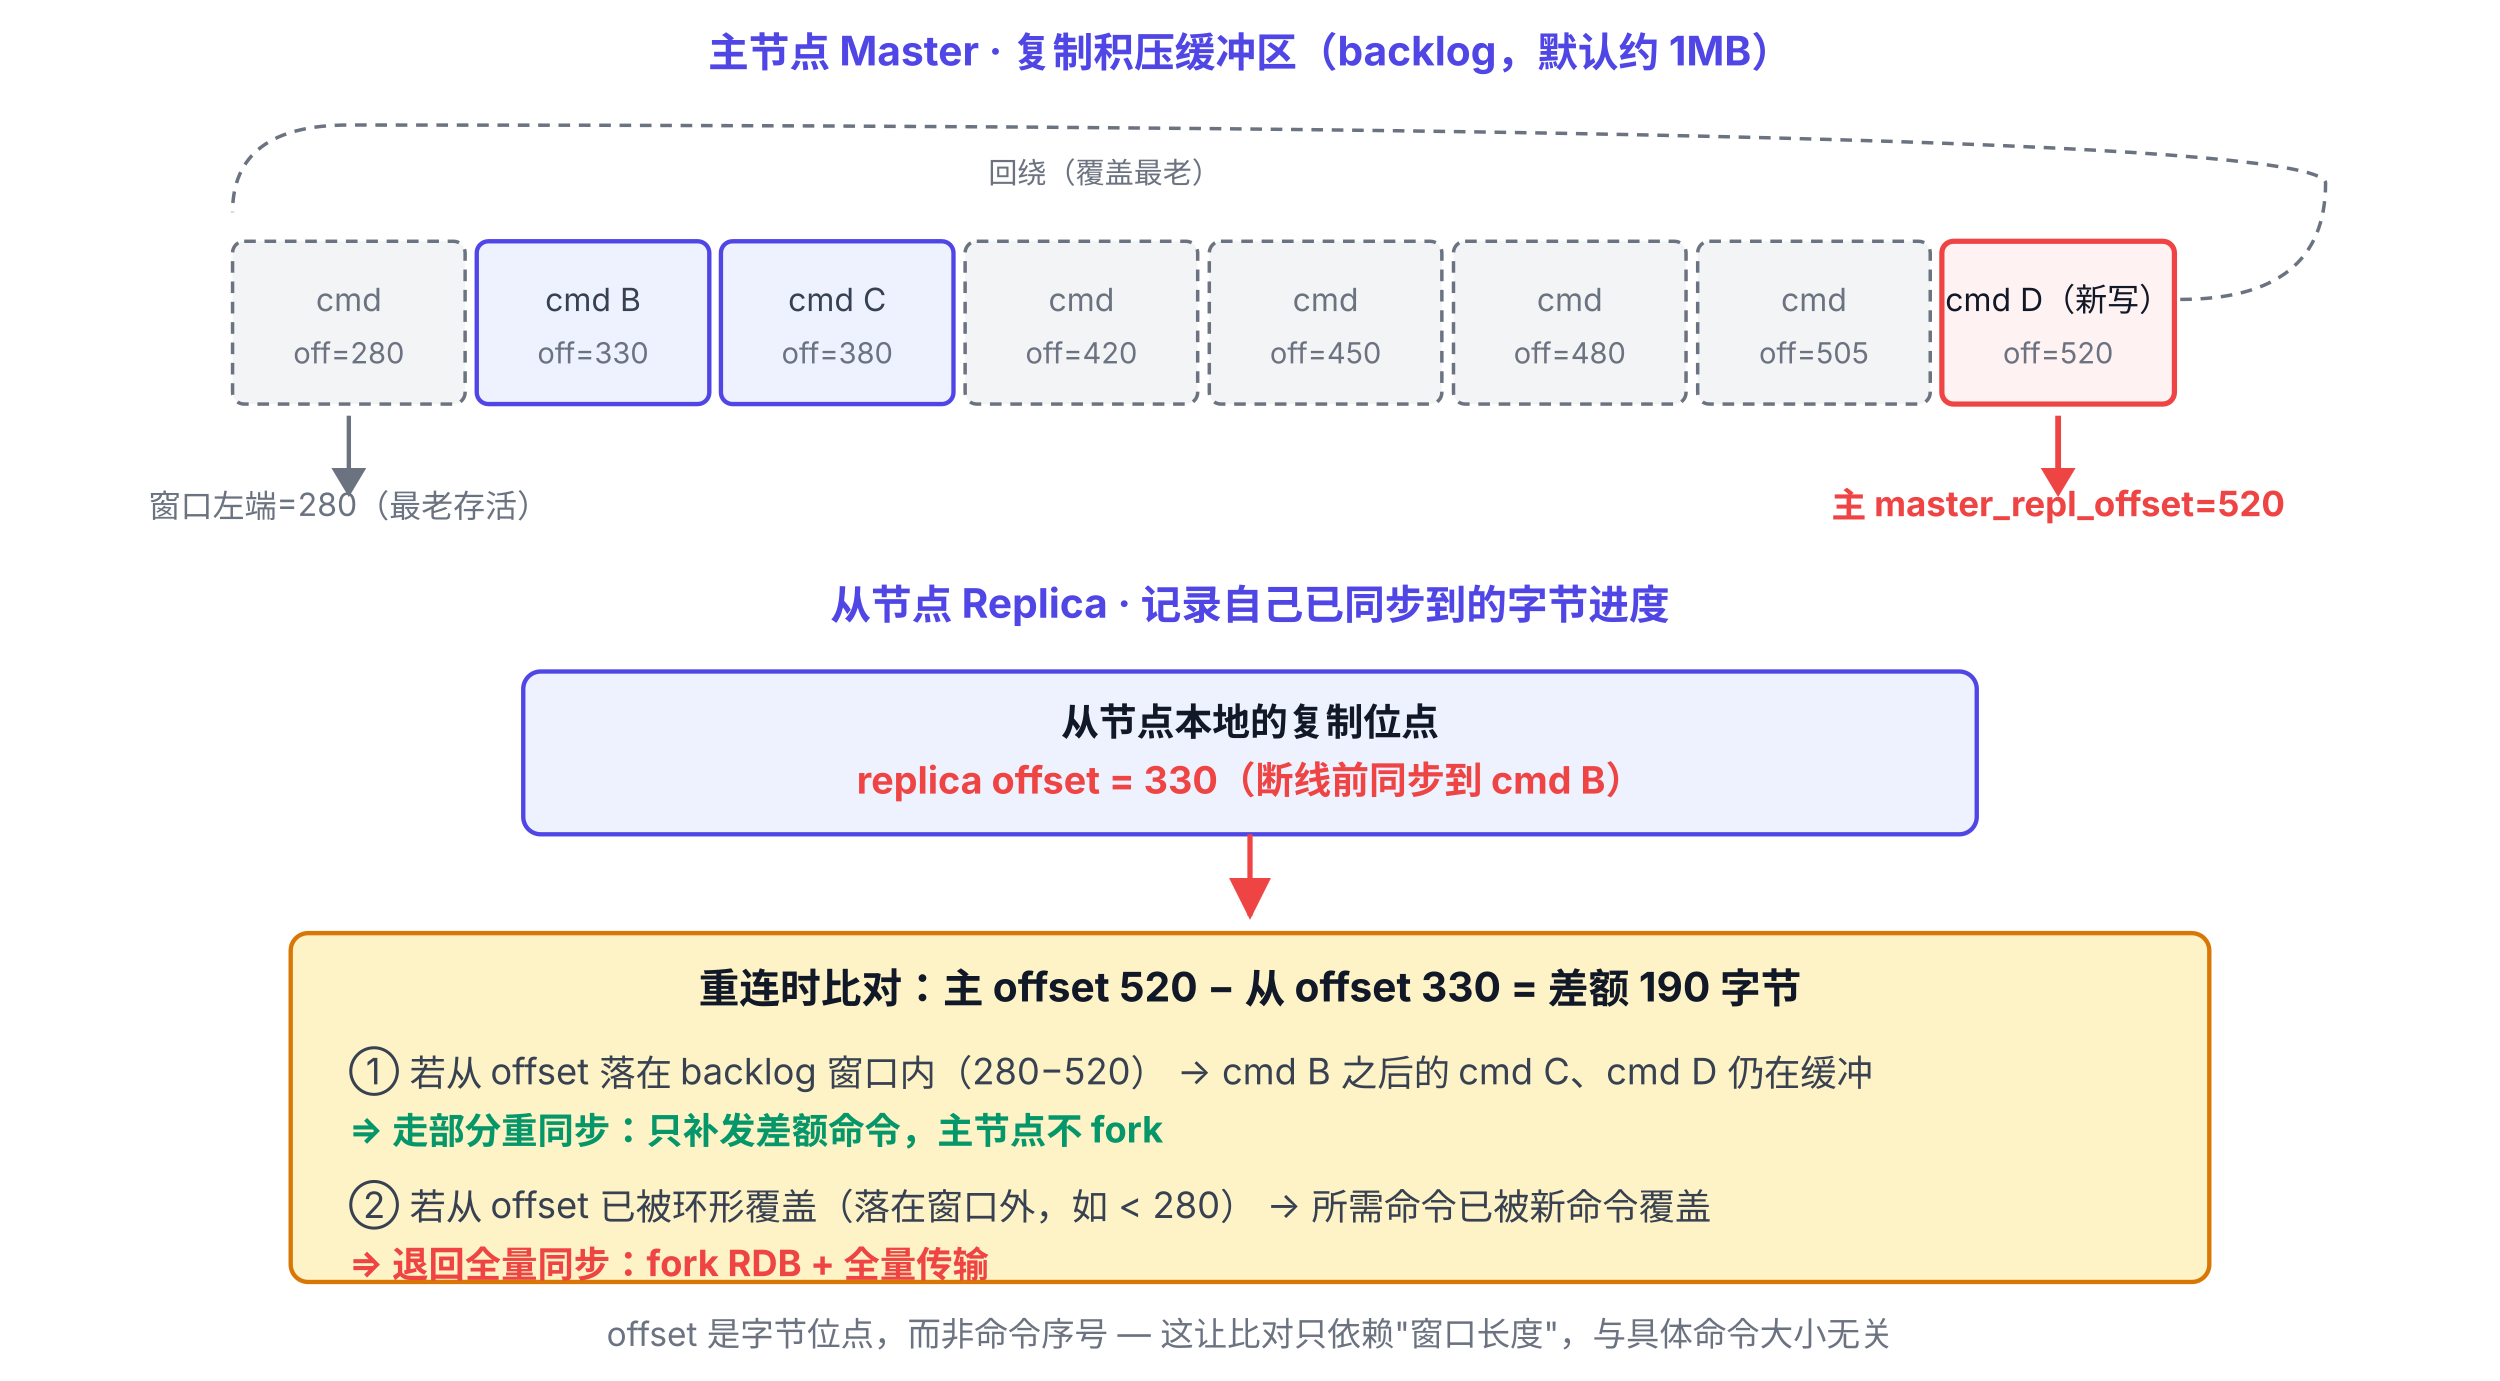
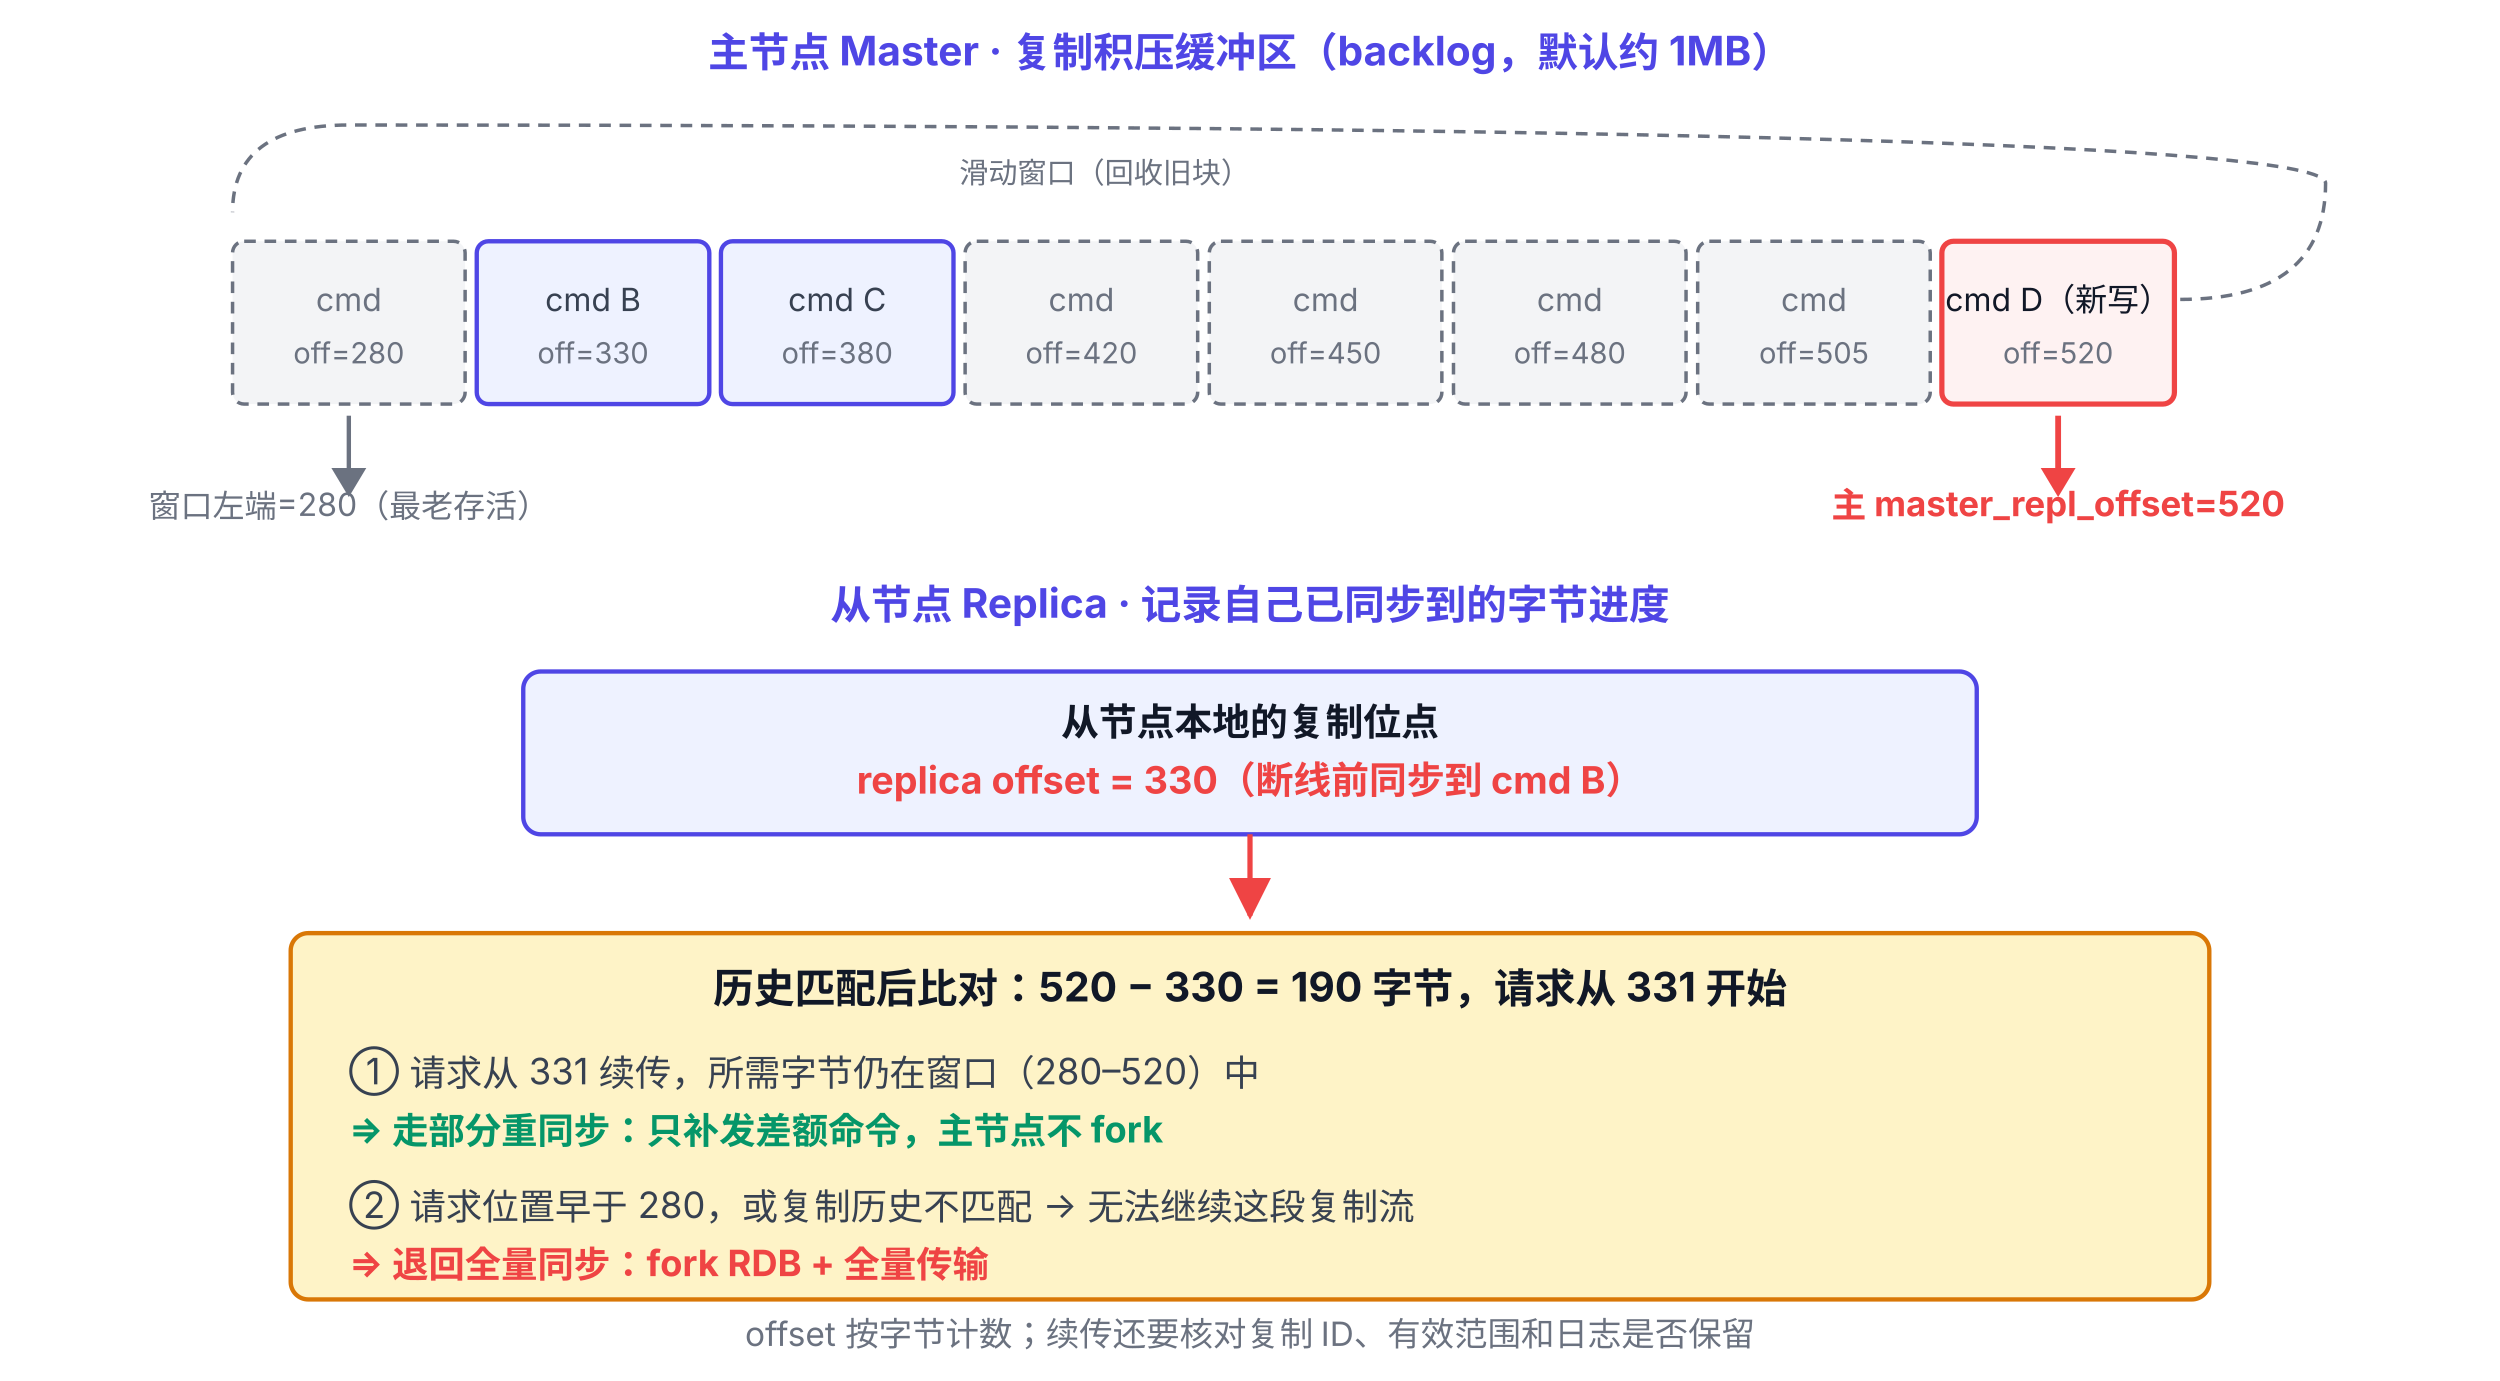
<svg xmlns="http://www.w3.org/2000/svg" viewBox="0 65 860 475" font-family="system-ui, -apple-system, 'PingFang SC', 'Microsoft YaHei', sans-serif">
  <defs>
    <marker id="arrow" viewBox="0 0 10 10" refX="9" refY="5" markerWidth="8" markerHeight="8" orient="auto-start-reverse">
      <path d="M0,0 L10,5 L0,10 z" fill="#4B5563" />
    </marker>
    <marker id="arrowRed" viewBox="0 0 10 10" refX="9" refY="5" markerWidth="8" markerHeight="8" orient="auto-start-reverse">
      <path d="M0,0 L10,5 L0,10 z" fill="#EF4444" />
    </marker>
  </defs>
  <text x="430" y="88" text-anchor="middle" font-size="14" font-weight="700" fill="#4F46E5">主节点 Master · 复制积压缓冲区（backlog，默认约 1MB）</text>
  <g transform="translate(80,108)">
    <rect x="0" y="40" width="80" height="56" rx="4" fill="#F3F4F6" stroke="#6B7280" stroke-width="1.2" stroke-dasharray="4 3" />
    <text x="40" y="64" text-anchor="middle" font-size="11" fill="#6B7280">cmd</text>
    <text x="40" y="82" text-anchor="middle" font-size="10" fill="#6B7280">off=280</text>
    <rect x="84" y="40" width="80" height="56" rx="4" fill="#EEF2FF" stroke="#4F46E5" stroke-width="1.5" />
    <text x="124" y="64" text-anchor="middle" font-size="11" fill="#374151">cmd B</text>
    <text x="124" y="82" text-anchor="middle" font-size="10" fill="#6B7280">off=330</text>
    <rect x="168" y="40" width="80" height="56" rx="4" fill="#EEF2FF" stroke="#4F46E5" stroke-width="1.5" />
    <text x="208" y="64" text-anchor="middle" font-size="11" fill="#374151">cmd C</text>
    <text x="208" y="82" text-anchor="middle" font-size="10" fill="#6B7280">off=380</text>
    <rect x="252" y="40" width="80" height="56" rx="4" fill="#F3F4F6" stroke="#6B7280" stroke-width="1.2" stroke-dasharray="4 3" />
    <text x="292" y="64" text-anchor="middle" font-size="11" fill="#6B7280">cmd</text>
    <text x="292" y="82" text-anchor="middle" font-size="10" fill="#6B7280">off=420</text>
    <rect x="336" y="40" width="80" height="56" rx="4" fill="#F3F4F6" stroke="#6B7280" stroke-width="1.2" stroke-dasharray="4 3" />
    <text x="376" y="64" text-anchor="middle" font-size="11" fill="#6B7280">cmd</text>
    <text x="376" y="82" text-anchor="middle" font-size="10" fill="#6B7280">off=450</text>
    <rect x="420" y="40" width="80" height="56" rx="4" fill="#F3F4F6" stroke="#6B7280" stroke-width="1.2" stroke-dasharray="4 3" />
    <text x="460" y="64" text-anchor="middle" font-size="11" fill="#6B7280">cmd</text>
    <text x="460" y="82" text-anchor="middle" font-size="10" fill="#6B7280">off=480</text>
    <rect x="504" y="40" width="80" height="56" rx="4" fill="#F3F4F6" stroke="#6B7280" stroke-width="1.2" stroke-dasharray="4 3" />
    <text x="544" y="64" text-anchor="middle" font-size="11" fill="#6B7280">cmd</text>
    <text x="544" y="82" text-anchor="middle" font-size="10" fill="#6B7280">off=505</text>
    <rect x="588" y="40" width="80" height="56" rx="4" fill="#FEF2F2" stroke="#EF4444" stroke-width="1.8" />
    <text x="628" y="64" text-anchor="middle" font-size="11" fill="#111827">cmd D（新写）</text>
    <text x="628" y="82" text-anchor="middle" font-size="10" fill="#6B7280">off=520</text>
    <path d="M 670 60 Q 720 60 720 20 Q 720 0 40 0 Q 0 0 0 30" fill="none" stroke="#6B7280" stroke-width="1.2" stroke-dasharray="4 3" />
-     <text x="300" y="20" text-anchor="middle" font-size="10" fill="#6B7280">回绕（覆盖最老）</text>
+     <text x="300" y="20" text-anchor="middle" font-size="10" fill="#6B7280">滑动窗口（回收旧块）</text>
    <line x1="40" y1="100" x2="40" y2="120" stroke="#6B7280" stroke-width="1.5" />
    <polygon points="34,118 46,118 40,128" fill="#6B7280" />
    <text x="40" y="135" text-anchor="middle" font-size="11" fill="#6B7280">窗口左端=280（最老存活）</text>
    <line x1="628" y1="100" x2="628" y2="120" stroke="#EF4444" stroke-width="2" />
    <polygon points="622,118 634,118 628,128" fill="#EF4444" />
    <text x="628" y="135" text-anchor="middle" font-size="12" font-weight="700" fill="#EF4444">主 master_repl_offset=520</text>
  </g>
  <text x="430" y="278" text-anchor="middle" font-size="14" font-weight="700" fill="#4F46E5">从节点 Replica · 记录自己已同步到的字节进度</text>
  <rect x="180" y="296" width="500" height="56" rx="6" fill="#EEF2FF" stroke="#4F46E5" stroke-width="1.5" />
  <text x="430" y="318" text-anchor="middle" font-size="13" font-weight="600" fill="#111827">从节点本地的复制位点</text>
  <text x="430" y="338" text-anchor="middle" font-size="13" fill="#EF4444" font-weight="700">replica offset = 330（断线前同步到 cmd B）</text>
  <line x1="430" y1="352" x2="430" y2="380" stroke="#EF4444" stroke-width="1.8" marker-end="url(#arrowRed)" />
-   <rect x="100" y="386" width="660" height="120" rx="6" fill="#FEF3C7" stroke="#D97706" stroke-width="1.5" />
-   <text x="430" y="410" text-anchor="middle" font-size="14" font-weight="700" fill="#111827">重连时比对：主 offset 520 − 从 offset 330 = 差额 190 字节</text>
-   <text x="120" y="438" font-size="12.5" fill="#374151">① 若从 offset 落在 backlog 窗口内（280−520） → cmd B 之后的 cmd C、cmd D 仍在缓冲</text>
+   <rect x="100" y="386" width="660" height="126" rx="6" fill="#FEF3C7" stroke="#D97706" stroke-width="1.5" />
+   <text x="430" y="410" text-anchor="middle" font-size="14" font-weight="700" fill="#111827">历史匹配后比对：520 − 330 = 190 字节，请求从 331 开始</text>
+   <text x="120" y="438" font-size="12.5" fill="#374151">① 请求从 331 续传，所需字节仍在窗口（280–520）中</text>
  <text x="120" y="458" font-size="12.5" font-weight="700" fill="#059669">     ⇒ 走部分重同步：只补发差额命令，主节点不 fork</text>
-   <text x="120" y="484" font-size="12.5" fill="#374151">② 若从 offset 已被环形覆盖（落在窗口外，如 &lt; 280） → 所需命令已被新命令覆盖</text>
+   <text x="120" y="484" font-size="12.5" fill="#374151">② 请求位置早于 280，或复制历史不匹配 → 无法继续这段复制流</text>
  <text x="120" y="504" font-size="12.5" font-weight="700" fill="#EF4444">     ⇒ 退回全量同步：fork RDB + 全量传输</text>
-   <text x="430" y="528" text-anchor="middle" font-size="11.5" fill="#6B7280">offset 是字节位点，而非命令序号 — 这让比对只依赖"窗口长度"，与具体命令大小无关</text>
+   <text x="430" y="528" text-anchor="middle" font-size="11.5" fill="#6B7280">offset 按字节计数；续传还要核对复制 ID、有效范围和日志是否保留</text>
</svg>
